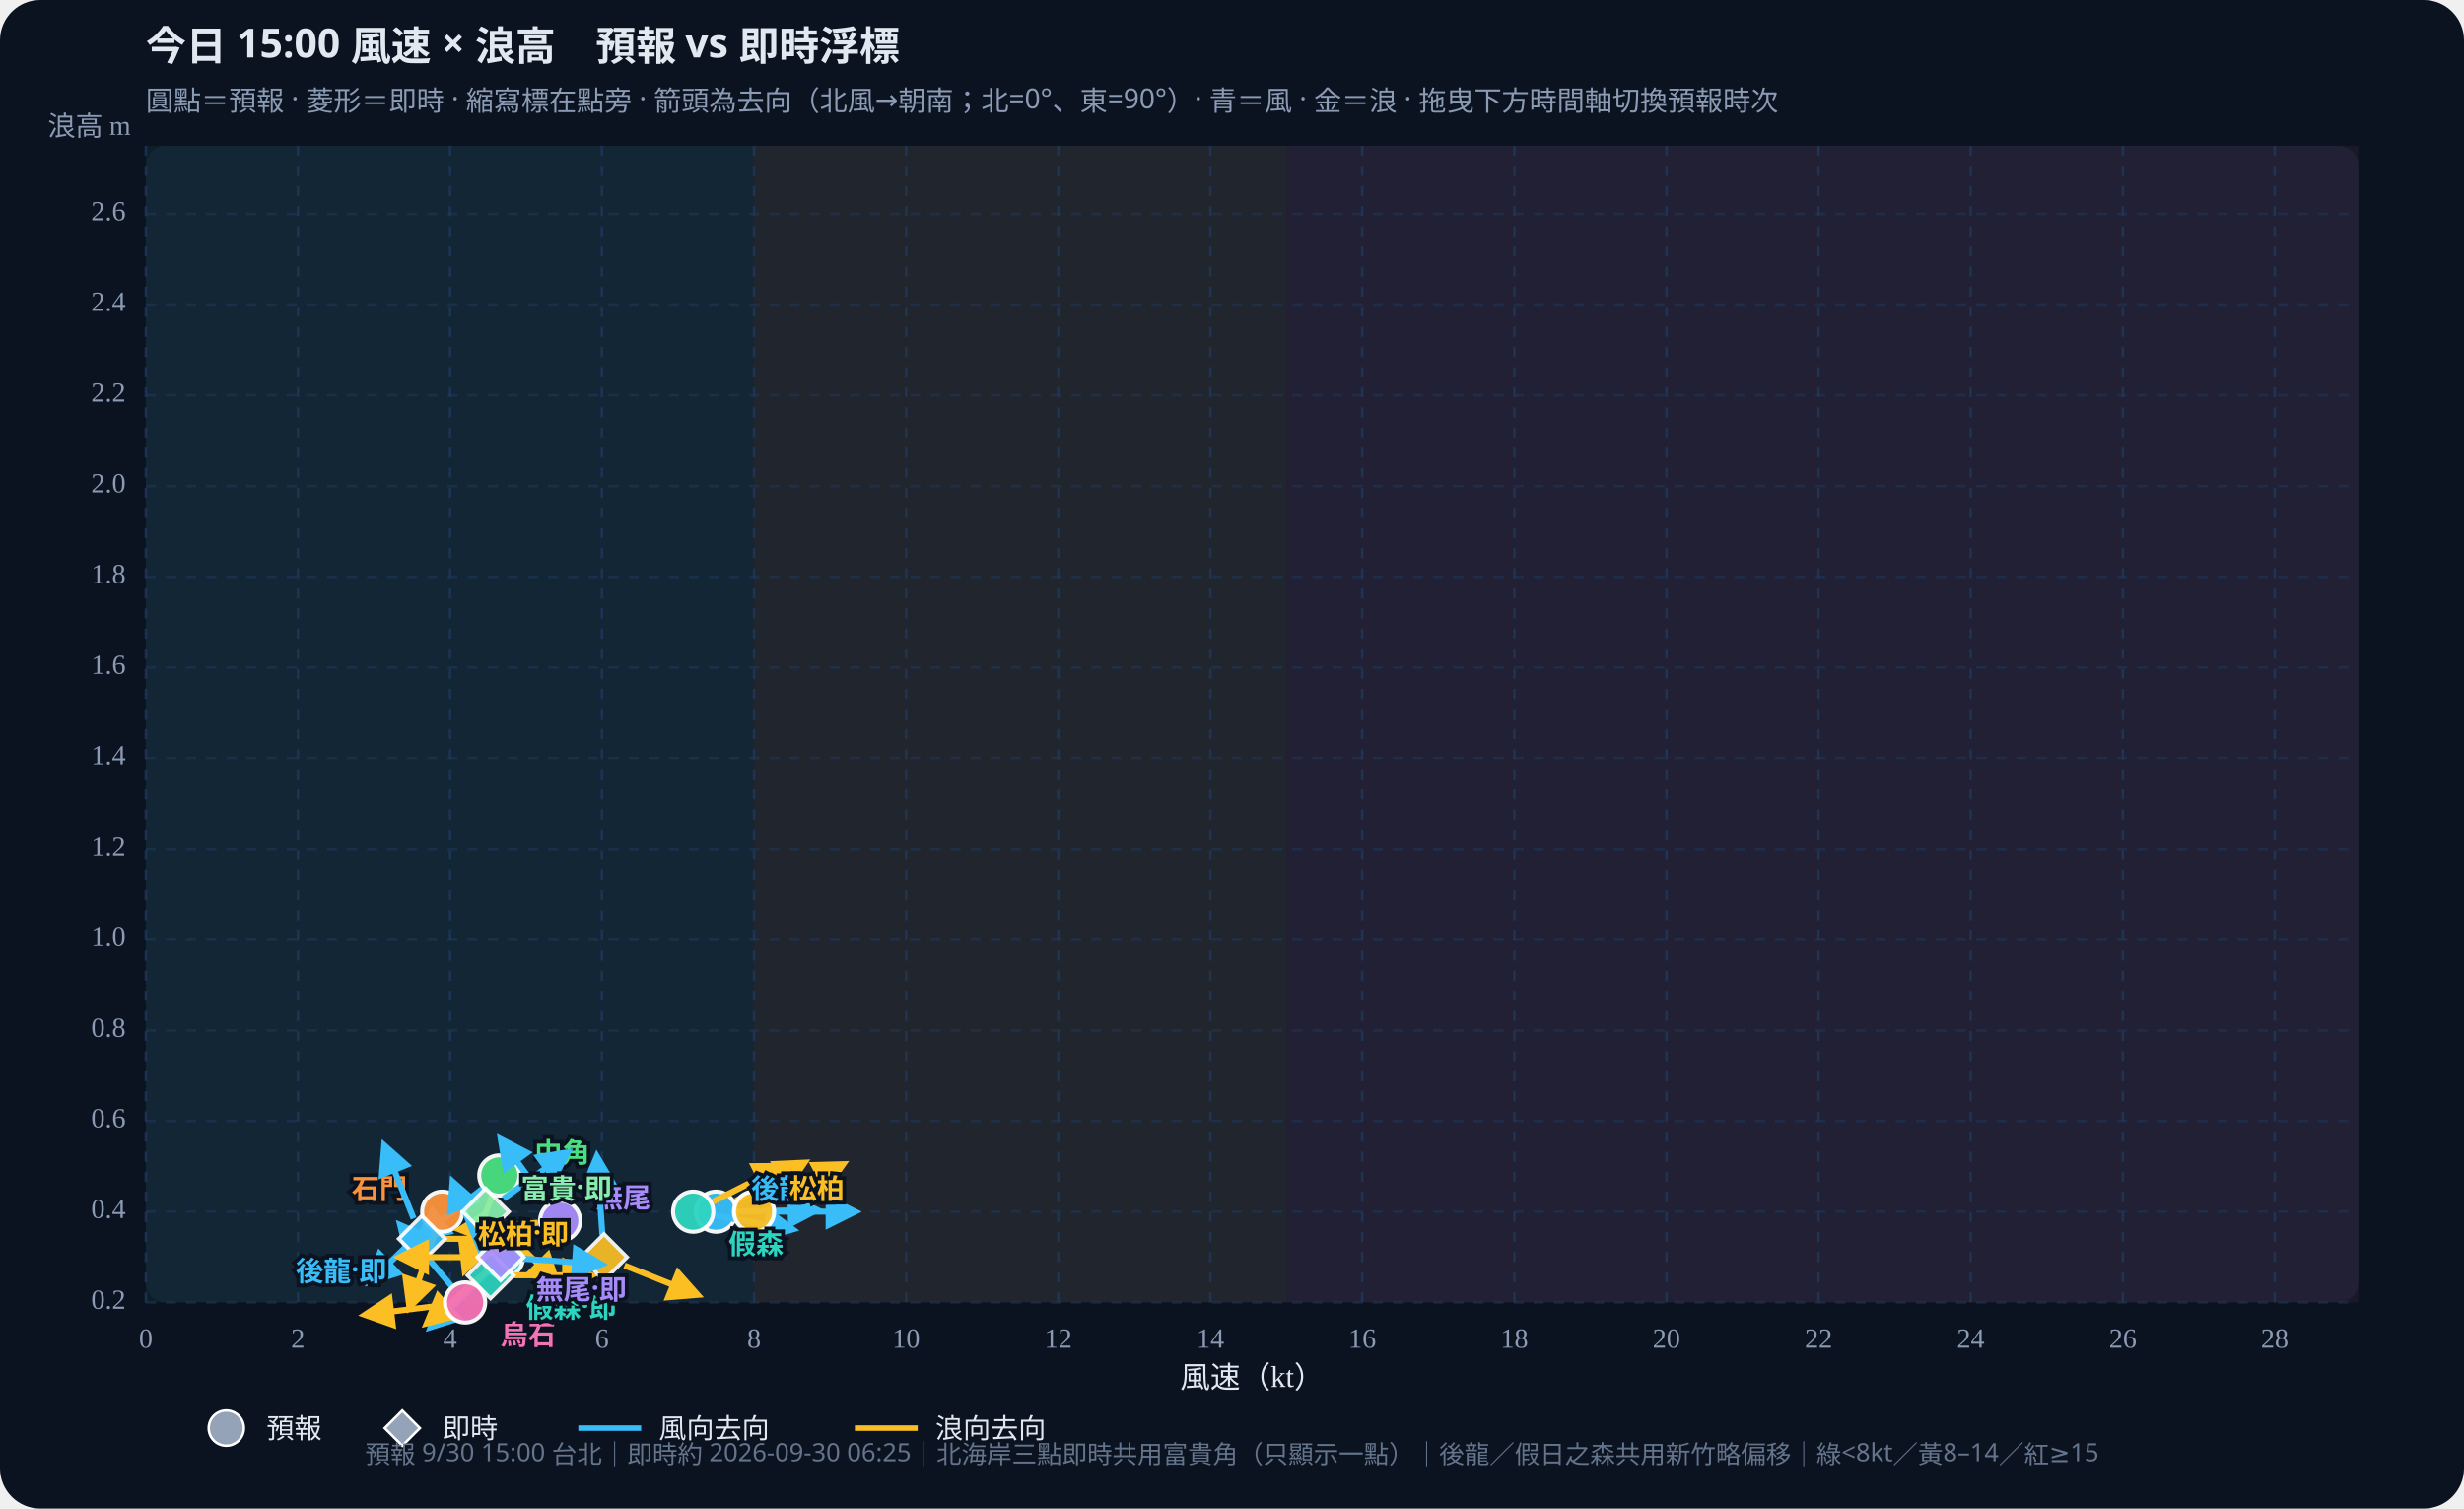
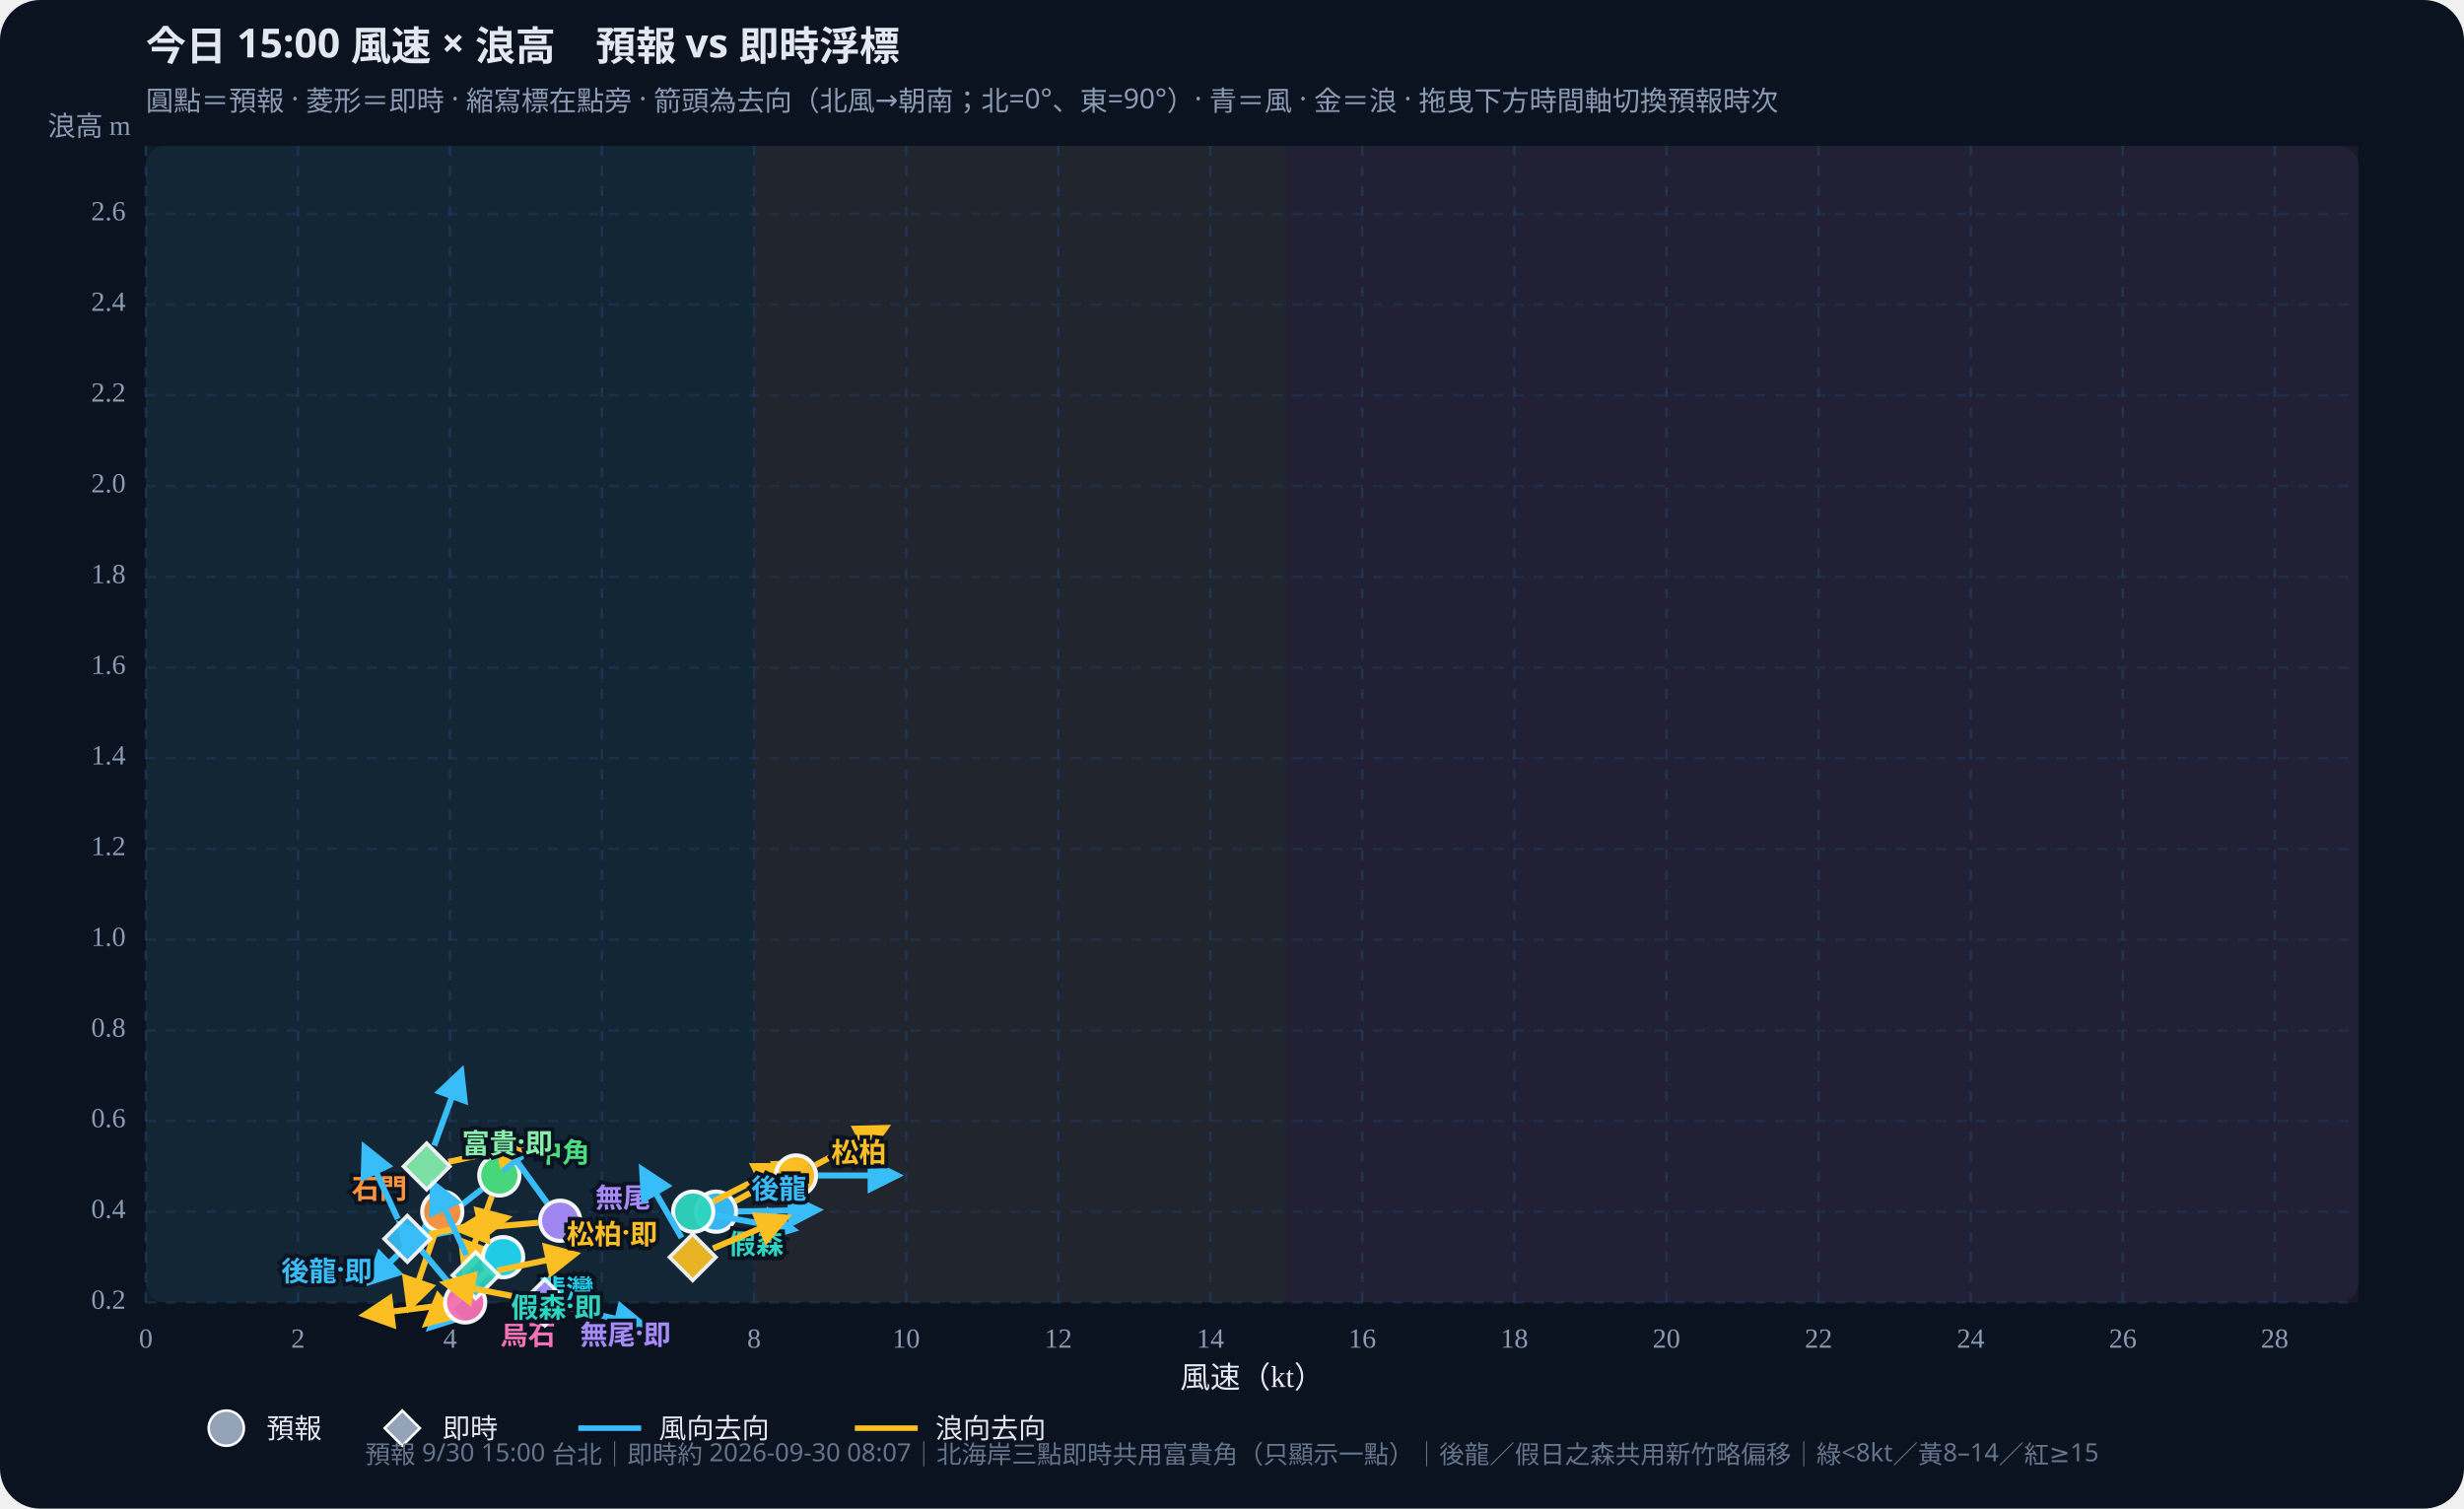
<svg xmlns="http://www.w3.org/2000/svg" id="wws-svg" viewBox="0 0 980 600" role="img" aria-label="風速與浪高散佈圖，可拖曳時間軸切換預報時次" style="width:100%;height:auto;display:block">
  <rect width="980" height="600" fill="#0b1220" rx="16" />
  <rect x="58" y="58" width="880" height="460" fill="#111a2e" rx="8" />
  <rect x="58.0" y="58" width="241.9" height="460" fill="#34d399" opacity="0.07" />
  <rect x="299.9" y="58" width="211.7" height="460" fill="#fbbf24" opacity="0.07" />
  <rect x="511.6" y="58" width="426.4" height="460" fill="#fb7185" opacity="0.07" />
  <defs>
    <marker id="arrow-38bdf8" viewBox="0 0 10 10" refX="8" refY="5" markerWidth="6" markerHeight="6" orient="auto-start-reverse">
      <path d="M0,0 L10,5 L0,10 z" fill="#38bdf8" />
    </marker>
    <marker id="arrow-fbbf24" viewBox="0 0 10 10" refX="8" refY="5" markerWidth="6" markerHeight="6" orient="auto-start-reverse">
      <path d="M0,0 L10,5 L0,10 z" fill="#fbbf24" />
    </marker>
  </defs>
  <text id="wws-title" x="58" y="24" fill="#e2e8f0" font-size="16" font-weight="700" font-family="Noto Sans TC,system-ui,sans-serif">今日 15:00 風速 × 浪高　預報 vs 即時浮標</text>
  <text x="58" y="44" fill="#8b9bb4" font-size="11" font-family="Noto Sans TC,system-ui,sans-serif">圓點＝預報 · 菱形＝即時 · 縮寫標在點旁 · 箭頭為去向（北風→朝南；北=0°、東=90°）· 青＝風 · 金＝浪 · 拖曳下方時間軸切換預報時次</text>
  <line x1="58.0" y1="58" x2="58.0" y2="518" stroke="#1e3a5f" stroke-dasharray="4 4" opacity="0.7" />
  <text x="58.0" y="536" text-anchor="middle" fill="#8b9bb4" font-size="11">0</text>
  <line x1="118.5" y1="58" x2="118.5" y2="518" stroke="#1e3a5f" stroke-dasharray="4 4" opacity="0.7" />
  <text x="118.5" y="536" text-anchor="middle" fill="#8b9bb4" font-size="11">2</text>
  <line x1="179.0" y1="58" x2="179.0" y2="518" stroke="#1e3a5f" stroke-dasharray="4 4" opacity="0.7" />
  <text x="179.0" y="536" text-anchor="middle" fill="#8b9bb4" font-size="11">4</text>
  <line x1="239.4" y1="58" x2="239.4" y2="518" stroke="#1e3a5f" stroke-dasharray="4 4" opacity="0.7" />
  <text x="239.4" y="536" text-anchor="middle" fill="#8b9bb4" font-size="11">6</text>
  <line x1="299.9" y1="58" x2="299.9" y2="518" stroke="#1e3a5f" stroke-dasharray="4 4" opacity="0.7" />
  <text x="299.9" y="536" text-anchor="middle" fill="#8b9bb4" font-size="11">8</text>
  <line x1="360.4" y1="58" x2="360.4" y2="518" stroke="#1e3a5f" stroke-dasharray="4 4" opacity="0.7" />
  <text x="360.4" y="536" text-anchor="middle" fill="#8b9bb4" font-size="11">10</text>
  <line x1="420.9" y1="58" x2="420.9" y2="518" stroke="#1e3a5f" stroke-dasharray="4 4" opacity="0.7" />
  <text x="420.9" y="536" text-anchor="middle" fill="#8b9bb4" font-size="11">12</text>
  <line x1="481.4" y1="58" x2="481.4" y2="518" stroke="#1e3a5f" stroke-dasharray="4 4" opacity="0.7" />
  <text x="481.4" y="536" text-anchor="middle" fill="#8b9bb4" font-size="11">14</text>
  <line x1="541.8" y1="58" x2="541.8" y2="518" stroke="#1e3a5f" stroke-dasharray="4 4" opacity="0.7" />
  <text x="541.8" y="536" text-anchor="middle" fill="#8b9bb4" font-size="11">16</text>
  <line x1="602.3" y1="58" x2="602.3" y2="518" stroke="#1e3a5f" stroke-dasharray="4 4" opacity="0.7" />
  <text x="602.3" y="536" text-anchor="middle" fill="#8b9bb4" font-size="11">18</text>
  <line x1="662.8" y1="58" x2="662.8" y2="518" stroke="#1e3a5f" stroke-dasharray="4 4" opacity="0.7" />
  <text x="662.8" y="536" text-anchor="middle" fill="#8b9bb4" font-size="11">20</text>
  <line x1="723.3" y1="58" x2="723.3" y2="518" stroke="#1e3a5f" stroke-dasharray="4 4" opacity="0.7" />
  <text x="723.3" y="536" text-anchor="middle" fill="#8b9bb4" font-size="11">22</text>
  <line x1="783.8" y1="58" x2="783.8" y2="518" stroke="#1e3a5f" stroke-dasharray="4 4" opacity="0.7" />
  <text x="783.8" y="536" text-anchor="middle" fill="#8b9bb4" font-size="11">24</text>
  <line x1="844.3" y1="58" x2="844.3" y2="518" stroke="#1e3a5f" stroke-dasharray="4 4" opacity="0.7" />
  <text x="844.3" y="536" text-anchor="middle" fill="#8b9bb4" font-size="11">26</text>
  <line x1="904.7" y1="58" x2="904.7" y2="518" stroke="#1e3a5f" stroke-dasharray="4 4" opacity="0.7" />
  <text x="904.7" y="536" text-anchor="middle" fill="#8b9bb4" font-size="11">28</text>
  <line x1="58" y1="518.0" x2="938" y2="518.0" stroke="#1e3a5f" stroke-dasharray="4 4" opacity="0.5" />
  <text x="50" y="518.0" text-anchor="end" dominant-baseline="middle" fill="#8b9bb4" font-size="11">0.2</text>
  <line x1="58" y1="481.9" x2="938" y2="481.9" stroke="#1e3a5f" stroke-dasharray="4 4" opacity="0.5" />
  <text x="50" y="481.9" text-anchor="end" dominant-baseline="middle" fill="#8b9bb4" font-size="11">0.4</text>
  <line x1="58" y1="445.8" x2="938" y2="445.8" stroke="#1e3a5f" stroke-dasharray="4 4" opacity="0.5" />
  <text x="50" y="445.8" text-anchor="end" dominant-baseline="middle" fill="#8b9bb4" font-size="11">0.6</text>
  <line x1="58" y1="409.8" x2="938" y2="409.8" stroke="#1e3a5f" stroke-dasharray="4 4" opacity="0.5" />
  <text x="50" y="409.8" text-anchor="end" dominant-baseline="middle" fill="#8b9bb4" font-size="11">0.8</text>
  <line x1="58" y1="373.7" x2="938" y2="373.7" stroke="#1e3a5f" stroke-dasharray="4 4" opacity="0.5" />
  <text x="50" y="373.7" text-anchor="end" dominant-baseline="middle" fill="#8b9bb4" font-size="11">1.0</text>
  <line x1="58" y1="337.6" x2="938" y2="337.6" stroke="#1e3a5f" stroke-dasharray="4 4" opacity="0.5" />
  <text x="50" y="337.6" text-anchor="end" dominant-baseline="middle" fill="#8b9bb4" font-size="11">1.2</text>
  <line x1="58" y1="301.5" x2="938" y2="301.5" stroke="#1e3a5f" stroke-dasharray="4 4" opacity="0.5" />
  <text x="50" y="301.5" text-anchor="end" dominant-baseline="middle" fill="#8b9bb4" font-size="11">1.4</text>
  <line x1="58" y1="265.5" x2="938" y2="265.5" stroke="#1e3a5f" stroke-dasharray="4 4" opacity="0.5" />
  <text x="50" y="265.5" text-anchor="end" dominant-baseline="middle" fill="#8b9bb4" font-size="11">1.6</text>
  <line x1="58" y1="229.4" x2="938" y2="229.4" stroke="#1e3a5f" stroke-dasharray="4 4" opacity="0.5" />
  <text x="50" y="229.4" text-anchor="end" dominant-baseline="middle" fill="#8b9bb4" font-size="11">1.8</text>
  <line x1="58" y1="193.3" x2="938" y2="193.3" stroke="#1e3a5f" stroke-dasharray="4 4" opacity="0.5" />
  <text x="50" y="193.3" text-anchor="end" dominant-baseline="middle" fill="#8b9bb4" font-size="11">2.0</text>
  <line x1="58" y1="157.2" x2="938" y2="157.2" stroke="#1e3a5f" stroke-dasharray="4 4" opacity="0.5" />
  <text x="50" y="157.2" text-anchor="end" dominant-baseline="middle" fill="#8b9bb4" font-size="11">2.2</text>
  <line x1="58" y1="121.1" x2="938" y2="121.1" stroke="#1e3a5f" stroke-dasharray="4 4" opacity="0.5" />
  <text x="50" y="121.1" text-anchor="end" dominant-baseline="middle" fill="#8b9bb4" font-size="11">2.4</text>
  <line x1="58" y1="85.1" x2="938" y2="85.1" stroke="#1e3a5f" stroke-dasharray="4 4" opacity="0.5" />
  <text x="50" y="85.1" text-anchor="end" dominant-baseline="middle" fill="#8b9bb4" font-size="11">2.6</text>
  <text x="498" y="552" text-anchor="middle" fill="#e2e8f0" font-size="12">風速（kt）</text>
  <text x="52" y="54" text-anchor="end" fill="#8b9bb4" font-size="11">浪高 m</text>
  <g id="wws-forecast-layer">
    <line x1="293.6" y1="481.8" x2="324.8" y2="481.2" stroke="#38bdf8" stroke-width="2.4" marker-end="url(#arrow-38bdf8)" />
    <line x1="292.5" y1="477.7" x2="319.8" y2="462.5" stroke="#fbbf24" stroke-width="2.4" marker-end="url(#arrow-fbbf24)" />
    <circle cx="284.8" cy="481.9" r="8.0" fill="#38bdf8" stroke="#fff" stroke-width="1.6" opacity="0.95" />
    <line x1="284.4" y1="483.4" x2="315.1" y2="488.9" stroke="#38bdf8" stroke-width="2.4" marker-end="url(#arrow-38bdf8)" />
    <line x1="283.6" y1="477.9" x2="311.4" y2="463.8" stroke="#fbbf24" stroke-width="2.4" marker-end="url(#arrow-fbbf24)" />
    <circle cx="275.7" cy="481.9" r="8.0" fill="#2dd4bf" stroke="#fff" stroke-width="1.6" opacity="0.95" />
-     <line x1="308.7" y1="481.9" x2="339.9" y2="481.9" stroke="#38bdf8" stroke-width="2.4" marker-end="url(#arrow-38bdf8)" />
-     <line x1="307.7" y1="477.8" x2="335.2" y2="463.1" stroke="#fbbf24" stroke-width="2.4" marker-end="url(#arrow-fbbf24)" />
-     <circle cx="299.9" cy="481.9" r="8.0" fill="#fbbf24" stroke="#fff" stroke-width="1.6" opacity="0.95" />
+     <line x1="325.4" y1="467.5" x2="356.6" y2="467.5" stroke="#38bdf8" stroke-width="2.4" marker-end="url(#arrow-38bdf8)" />
+     <line x1="324.3" y1="463.4" x2="351.9" y2="448.7" stroke="#fbbf24" stroke-width="2.4" marker-end="url(#arrow-fbbf24)" />
+     <circle cx="316.6" cy="467.5" r="8.0" fill="#fbbf24" stroke="#fff" stroke-width="1.6" opacity="0.95" />
    <line x1="191.7" y1="472.9" x2="167.1" y2="492.1" stroke="#38bdf8" stroke-width="2.4" marker-end="url(#arrow-38bdf8)" />
    <line x1="195.6" y1="475.8" x2="184.9" y2="505.1" stroke="#fbbf24" stroke-width="2.4" marker-end="url(#arrow-fbbf24)" />
    <circle cx="198.6" cy="467.5" r="8.0" fill="#4ade80" stroke="#fff" stroke-width="1.6" opacity="0.95" />
    <line x1="193.8" y1="506.1" x2="171.4" y2="527.7" stroke="#38bdf8" stroke-width="2.4" marker-end="url(#arrow-38bdf8)" />
    <line x1="193.5" y1="505.7" x2="169.9" y2="526.2" stroke="#fbbf24" stroke-width="2.4" marker-end="url(#arrow-fbbf24)" />
    <circle cx="200.1" cy="500.0" r="8.0" fill="#22d3ee" stroke="#fff" stroke-width="1.6" opacity="0.95" />
    <line x1="169.6" y1="488.0" x2="147.2" y2="509.7" stroke="#38bdf8" stroke-width="2.4" marker-end="url(#arrow-38bdf8)" />
    <line x1="173.1" y1="490.2" x2="162.9" y2="519.7" stroke="#fbbf24" stroke-width="2.4" marker-end="url(#arrow-fbbf24)" />
    <circle cx="175.9" cy="481.9" r="8.0" fill="#fb923c" stroke="#fff" stroke-width="1.6" opacity="0.95" />
    <line x1="217.6" y1="478.4" x2="199.3" y2="453.2" stroke="#38bdf8" stroke-width="2.4" marker-end="url(#arrow-38bdf8)" />
    <line x1="214.0" y1="486.3" x2="183.0" y2="489.0" stroke="#fbbf24" stroke-width="2.4" marker-end="url(#arrow-fbbf24)" />
    <circle cx="222.8" cy="485.5" r="8.0" fill="#a78bfa" stroke="#fff" stroke-width="1.6" opacity="0.95" />
    <line x1="179.4" y1="511.3" x2="159.3" y2="487.4" stroke="#38bdf8" stroke-width="2.4" marker-end="url(#arrow-38bdf8)" />
    <line x1="176.3" y1="519.1" x2="145.3" y2="522.9" stroke="#fbbf24" stroke-width="2.4" marker-end="url(#arrow-fbbf24)" />
    <circle cx="185.0" cy="518.0" r="8.0" fill="#f472b6" stroke="#fff" stroke-width="1.6" opacity="0.95" />
    <text x="298.8" y="471.9" text-anchor="start" dominant-baseline="central" fill="#38bdf8" font-size="11" font-weight="700" font-family="Noto Sans TC,system-ui,sans-serif" stroke="#0b1220" stroke-width="3" paint-order="stroke">後龍</text>
    <text x="289.7" y="493.9" text-anchor="start" dominant-baseline="central" fill="#2dd4bf" font-size="11" font-weight="700" font-family="Noto Sans TC,system-ui,sans-serif" stroke="#0b1220" stroke-width="3" paint-order="stroke">假森</text>
-     <text x="313.9" y="471.9" text-anchor="start" dominant-baseline="central" fill="#fbbf24" font-size="11" font-weight="700" font-family="Noto Sans TC,system-ui,sans-serif" stroke="#0b1220" stroke-width="3" paint-order="stroke">松柏</text>
+     <text x="330.6" y="457.5" text-anchor="start" dominant-baseline="central" fill="#fbbf24" font-size="11" font-weight="700" font-family="Noto Sans TC,system-ui,sans-serif" stroke="#0b1220" stroke-width="3" paint-order="stroke">松柏</text>
    <text x="212.6" y="457.5" text-anchor="start" dominant-baseline="central" fill="#4ade80" font-size="11" font-weight="700" font-family="Noto Sans TC,system-ui,sans-serif" stroke="#0b1220" stroke-width="3" paint-order="stroke">中角</text>
    <text x="214.1" y="512.0" text-anchor="start" dominant-baseline="central" fill="#22d3ee" font-size="11" font-weight="700" font-family="Noto Sans TC,system-ui,sans-serif" stroke="#0b1220" stroke-width="3" paint-order="stroke">翡灣</text>
    <text x="161.9" y="471.9" text-anchor="end" dominant-baseline="central" fill="#fb923c" font-size="11" font-weight="700" font-family="Noto Sans TC,system-ui,sans-serif" stroke="#0b1220" stroke-width="3" paint-order="stroke">石門</text>
    <text x="236.8" y="475.5" text-anchor="start" dominant-baseline="central" fill="#a78bfa" font-size="11" font-weight="700" font-family="Noto Sans TC,system-ui,sans-serif" stroke="#0b1220" stroke-width="3" paint-order="stroke">無尾</text>
    <text x="199.0" y="530.0" text-anchor="start" dominant-baseline="central" fill="#f472b6" font-size="11" font-weight="700" font-family="Noto Sans TC,system-ui,sans-serif" stroke="#0b1220" stroke-width="3" paint-order="stroke">烏石</text>
  </g>
  <g id="wws-live-layer">
-     <line x1="164.5" y1="484.6" x2="152.9" y2="455.7" stroke="#38bdf8" stroke-width="2.4" marker-end="url(#arrow-38bdf8)" />
-     <line x1="176.6" y1="492.7" x2="207.8" y2="492.7" stroke="#fbbf24" stroke-width="2.4" marker-end="url(#arrow-fbbf24)" />
-     <polygon points="167.8,483.5 177.0,492.7 167.8,501.9 158.6,492.7" fill="#38bdf8" stroke="#fff" stroke-width="1.5" opacity="0.92" />
-     <line x1="191.8" y1="499.0" x2="180.1" y2="470.1" stroke="#38bdf8" stroke-width="2.4" marker-end="url(#arrow-38bdf8)" />
-     <line x1="203.9" y1="507.2" x2="235.1" y2="507.2" stroke="#fbbf24" stroke-width="2.4" marker-end="url(#arrow-fbbf24)" />
-     <polygon points="195.1,498.0 204.3,507.2 195.1,516.4 185.9,507.2" fill="#2dd4bf" stroke="#fff" stroke-width="1.5" opacity="0.92" />
-     <line x1="239.6" y1="491.2" x2="237.4" y2="460.1" stroke="#38bdf8" stroke-width="2.4" marker-end="url(#arrow-38bdf8)" />
-     <line x1="248.4" y1="503.3" x2="277.3" y2="514.9" stroke="#fbbf24" stroke-width="2.4" marker-end="url(#arrow-fbbf24)" />
-     <polygon points="240.2,490.8 249.4,500.0 240.2,509.2 231.0,500.0" fill="#fbbf24" stroke="#fff" stroke-width="1.5" opacity="0.92" />
-     <line x1="200.3" y1="476.7" x2="225.6" y2="458.4" stroke="#38bdf8" stroke-width="2.4" marker-end="url(#arrow-38bdf8)" />
-     <line x1="199.4" y1="488.1" x2="221.5" y2="510.2" stroke="#fbbf24" stroke-width="2.4" marker-end="url(#arrow-fbbf24)" />
-     <polygon points="193.2,472.7 202.4,481.9 193.2,491.1 184.0,481.9" fill="#86efac" stroke="#fff" stroke-width="1.5" opacity="0.92" />
-     <line x1="207.9" y1="500.6" x2="239.0" y2="502.8" stroke="#38bdf8" stroke-width="2.4" marker-end="url(#arrow-38bdf8)" />
-     <line x1="190.3" y1="500.0" x2="159.1" y2="500.0" stroke="#fbbf24" stroke-width="2.4" marker-end="url(#arrow-fbbf24)" />
-     <polygon points="199.1,490.8 208.3,500.0 199.1,509.2 189.9,500.0" fill="#a78bfa" stroke="#fff" stroke-width="1.5" opacity="0.92" />
-     <text x="153.8" y="504.7" text-anchor="end" dominant-baseline="central" fill="#38bdf8" font-size="11" font-weight="700" font-family="Noto Sans TC,system-ui,sans-serif" stroke="#0b1220" stroke-width="3" paint-order="stroke">後龍·即</text>
-     <text x="209.1" y="519.2" text-anchor="start" dominant-baseline="central" fill="#2dd4bf" font-size="11" font-weight="700" font-family="Noto Sans TC,system-ui,sans-serif" stroke="#0b1220" stroke-width="3" paint-order="stroke">假森·即</text>
-     <text x="226.2" y="490.0" text-anchor="end" dominant-baseline="central" fill="#fbbf24" font-size="11" font-weight="700" font-family="Noto Sans TC,system-ui,sans-serif" stroke="#0b1220" stroke-width="3" paint-order="stroke">松柏·即</text>
-     <text x="207.2" y="471.9" text-anchor="start" dominant-baseline="central" fill="#86efac" font-size="11" font-weight="700" font-family="Noto Sans TC,system-ui,sans-serif" stroke="#0b1220" stroke-width="3" paint-order="stroke">富貴·即</text>
-     <text x="213.1" y="512.0" text-anchor="start" dominant-baseline="central" fill="#a78bfa" font-size="11" font-weight="700" font-family="Noto Sans TC,system-ui,sans-serif" stroke="#0b1220" stroke-width="3" paint-order="stroke">無尾·即</text>
+     <line x1="158.2" y1="484.8" x2="145.1" y2="456.5" stroke="#38bdf8" stroke-width="2.4" marker-end="url(#arrow-38bdf8)" />
+     <line x1="170.6" y1="490.9" x2="201.1" y2="484.4" stroke="#fbbf24" stroke-width="2.4" marker-end="url(#arrow-fbbf24)" />
+     <polygon points="162.0,483.5 171.2,492.7 162.0,501.9 152.8,492.7" fill="#38bdf8" stroke="#fff" stroke-width="1.5" opacity="0.92" />
+     <line x1="185.5" y1="499.2" x2="172.3" y2="470.9" stroke="#38bdf8" stroke-width="2.4" marker-end="url(#arrow-38bdf8)" />
+     <line x1="197.8" y1="505.3" x2="228.3" y2="498.9" stroke="#fbbf24" stroke-width="2.4" marker-end="url(#arrow-fbbf24)" />
+     <polygon points="189.2,498.0 198.4,507.2 189.2,516.4 180.0,507.2" fill="#2dd4bf" stroke="#fff" stroke-width="1.5" opacity="0.92" />
+     <line x1="271.1" y1="492.3" x2="255.5" y2="465.3" stroke="#38bdf8" stroke-width="2.4" marker-end="url(#arrow-38bdf8)" />
+     <line x1="283.6" y1="496.5" x2="312.3" y2="484.3" stroke="#fbbf24" stroke-width="2.4" marker-end="url(#arrow-fbbf24)" />
+     <polygon points="275.5,490.8 284.7,500.0 275.5,509.2 266.3,500.0" fill="#fbbf24" stroke="#fff" stroke-width="1.5" opacity="0.92" />
+     <line x1="172.7" y1="455.6" x2="183.4" y2="426.3" stroke="#38bdf8" stroke-width="2.4" marker-end="url(#arrow-38bdf8)" />
+     <line x1="178.3" y1="462.1" x2="208.8" y2="455.6" stroke="#fbbf24" stroke-width="2.4" marker-end="url(#arrow-fbbf24)" />
+     <polygon points="169.7,454.7 178.9,463.9 169.7,473.1 160.5,463.9" fill="#86efac" stroke="#fff" stroke-width="1.5" opacity="0.92" />
+     <line x1="225.3" y1="520.0" x2="255.7" y2="527.0" stroke="#38bdf8" stroke-width="2.4" marker-end="url(#arrow-38bdf8)" />
+     <line x1="208.1" y1="516.3" x2="177.4" y2="510.4" stroke="#fbbf24" stroke-width="2.4" marker-end="url(#arrow-fbbf24)" />
+     <polygon points="216.7,508.8 225.9,518.0 216.7,527.2 207.5,518.0" fill="#a78bfa" stroke="#fff" stroke-width="1.5" opacity="0.92" />
+     <text x="148.0" y="504.7" text-anchor="end" dominant-baseline="central" fill="#38bdf8" font-size="11" font-weight="700" font-family="Noto Sans TC,system-ui,sans-serif" stroke="#0b1220" stroke-width="3" paint-order="stroke">後龍·即</text>
+     <text x="203.2" y="519.2" text-anchor="start" dominant-baseline="central" fill="#2dd4bf" font-size="11" font-weight="700" font-family="Noto Sans TC,system-ui,sans-serif" stroke="#0b1220" stroke-width="3" paint-order="stroke">假森·即</text>
+     <text x="261.5" y="490.0" text-anchor="end" dominant-baseline="central" fill="#fbbf24" font-size="11" font-weight="700" font-family="Noto Sans TC,system-ui,sans-serif" stroke="#0b1220" stroke-width="3" paint-order="stroke">松柏·即</text>
+     <text x="183.7" y="453.9" text-anchor="start" dominant-baseline="central" fill="#86efac" font-size="11" font-weight="700" font-family="Noto Sans TC,system-ui,sans-serif" stroke="#0b1220" stroke-width="3" paint-order="stroke">富貴·即</text>
+     <text x="230.7" y="530.0" text-anchor="start" dominant-baseline="central" fill="#a78bfa" font-size="11" font-weight="700" font-family="Noto Sans TC,system-ui,sans-serif" stroke="#0b1220" stroke-width="3" paint-order="stroke">無尾·即</text>
  </g>
  <circle cx="90" cy="568" r="7" fill="#94a3b8" stroke="#fff" />
  <text x="106" y="572" fill="#e2e8f0" font-size="11" font-family="Noto Sans TC,system-ui,sans-serif">預報</text>
  <polygon points="160,561 167,568 160,575 153,568" fill="#94a3b8" stroke="#fff" />
  <text x="176" y="572" fill="#e2e8f0" font-size="11" font-family="Noto Sans TC,system-ui,sans-serif">即時</text>
  <line x1="230" y1="568" x2="255" y2="568" stroke="#38bdf8" stroke-width="2.2" />
  <text x="262" y="572" fill="#e2e8f0" font-size="11" font-family="Noto Sans TC,system-ui,sans-serif">風向去向</text>
  <line x1="340" y1="568" x2="365" y2="568" stroke="#fbbf24" stroke-width="2.2" />
  <text x="372" y="572" fill="#e2e8f0" font-size="11" font-family="Noto Sans TC,system-ui,sans-serif">浪向去向</text>
-   <text id="wws-foot" x="490" y="582" text-anchor="middle" fill="#64748b" font-size="10" font-family="Noto Sans TC,system-ui,sans-serif">預報 9/30 15:00 台北｜即時約 2026-09-30 06:25｜北海岸三點即時共用富貴角（只顯示一點）｜後龍／假日之森共用新竹略偏移｜綠&lt;8kt／黃8–14／紅≥15</text>
+   <text id="wws-foot" x="490" y="582" text-anchor="middle" fill="#64748b" font-size="10" font-family="Noto Sans TC,system-ui,sans-serif">預報 9/30 15:00 台北｜即時約 2026-09-30 08:07｜北海岸三點即時共用富貴角（只顯示一點）｜後龍／假日之森共用新竹略偏移｜綠&lt;8kt／黃8–14／紅≥15</text>
</svg>
